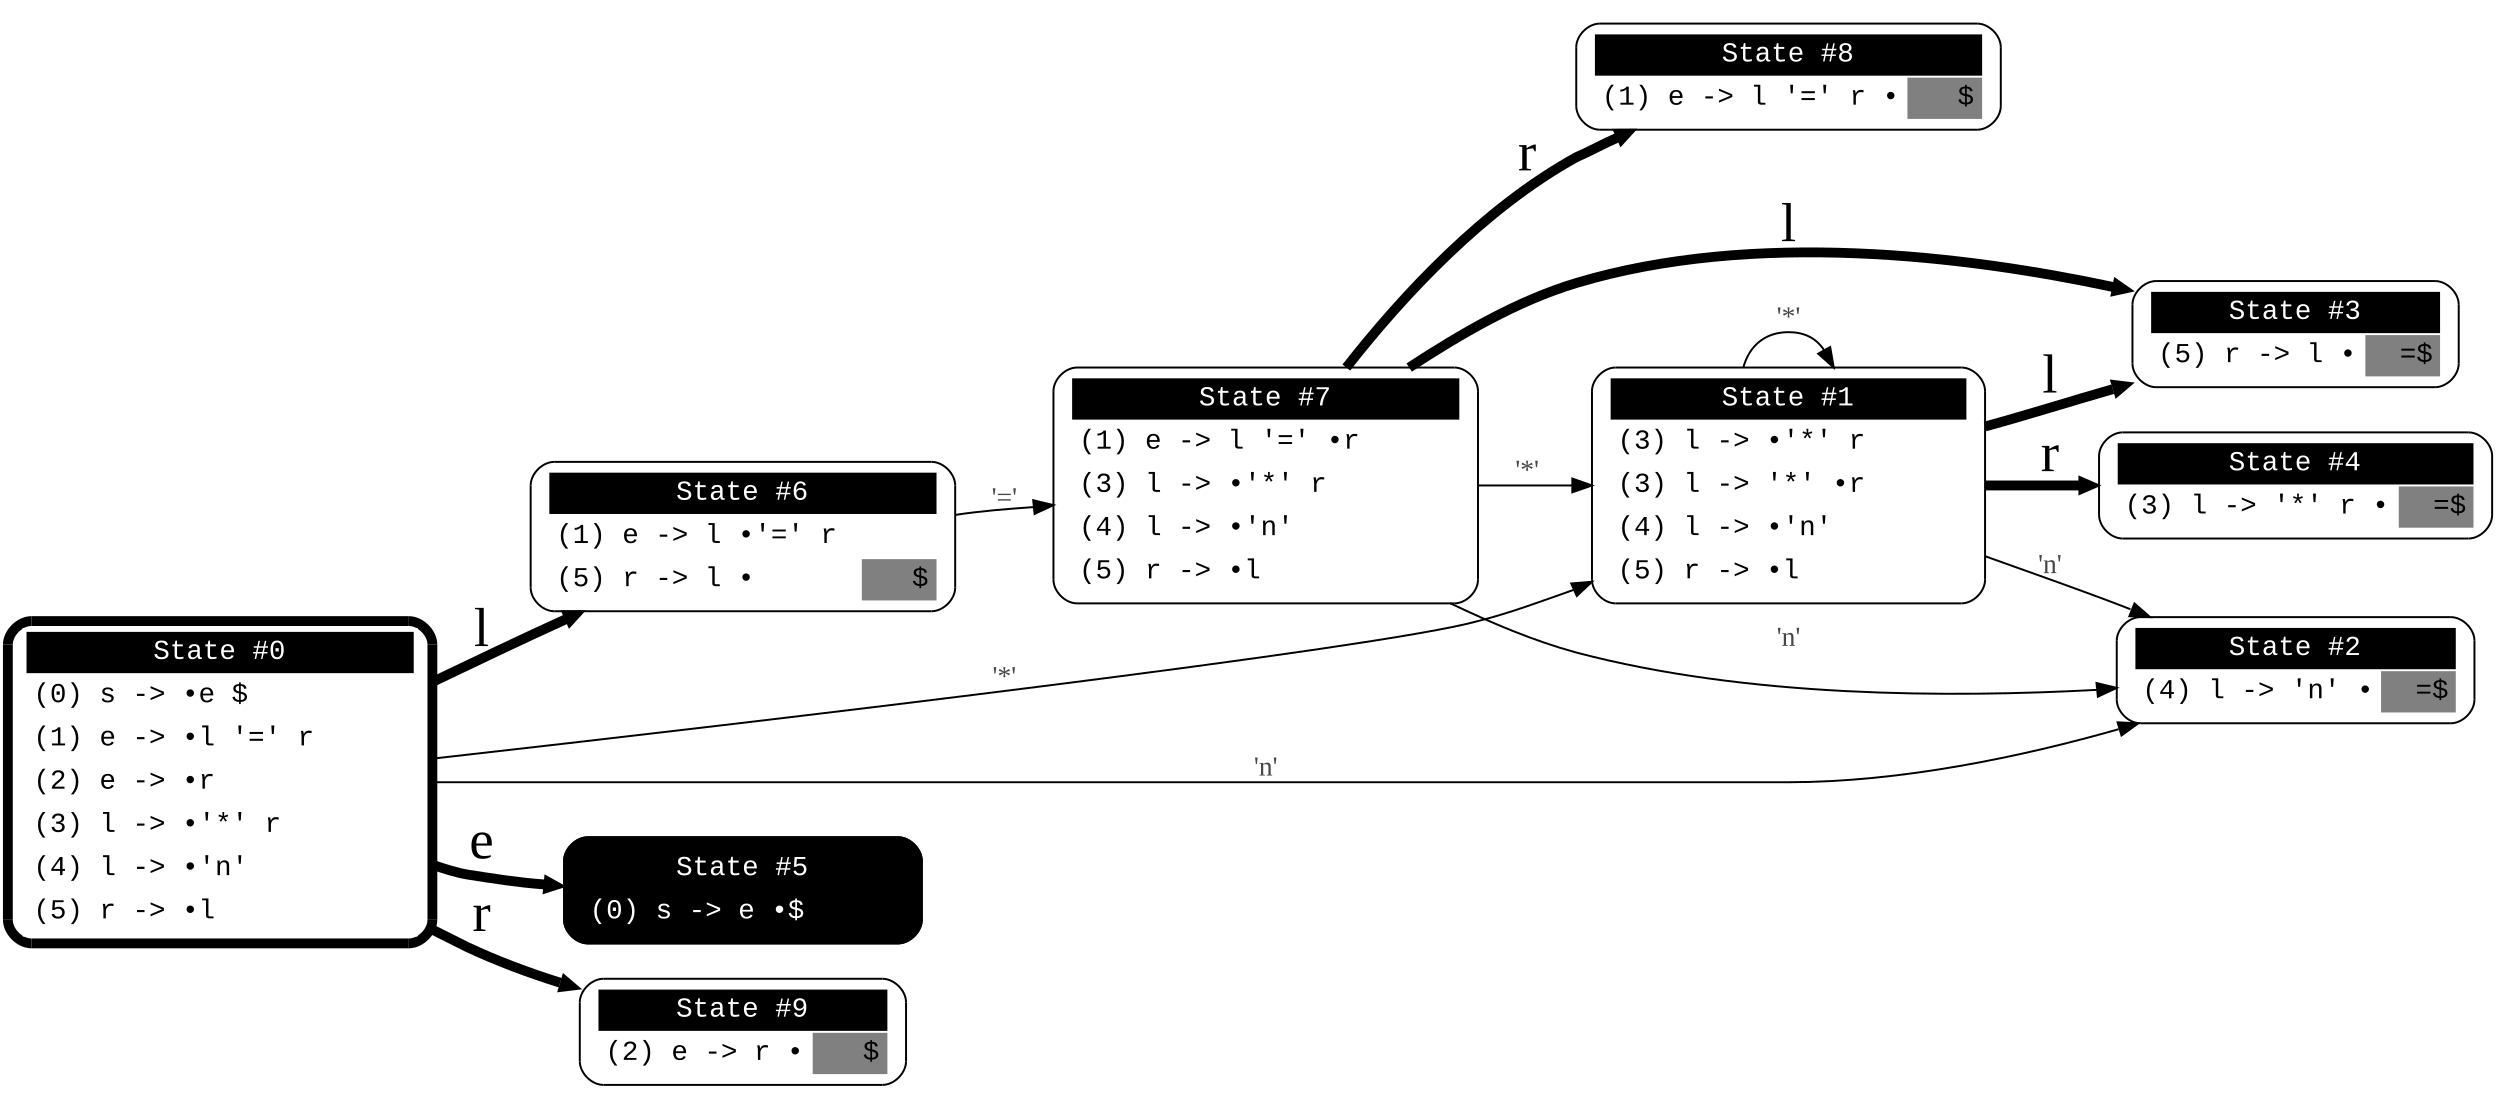
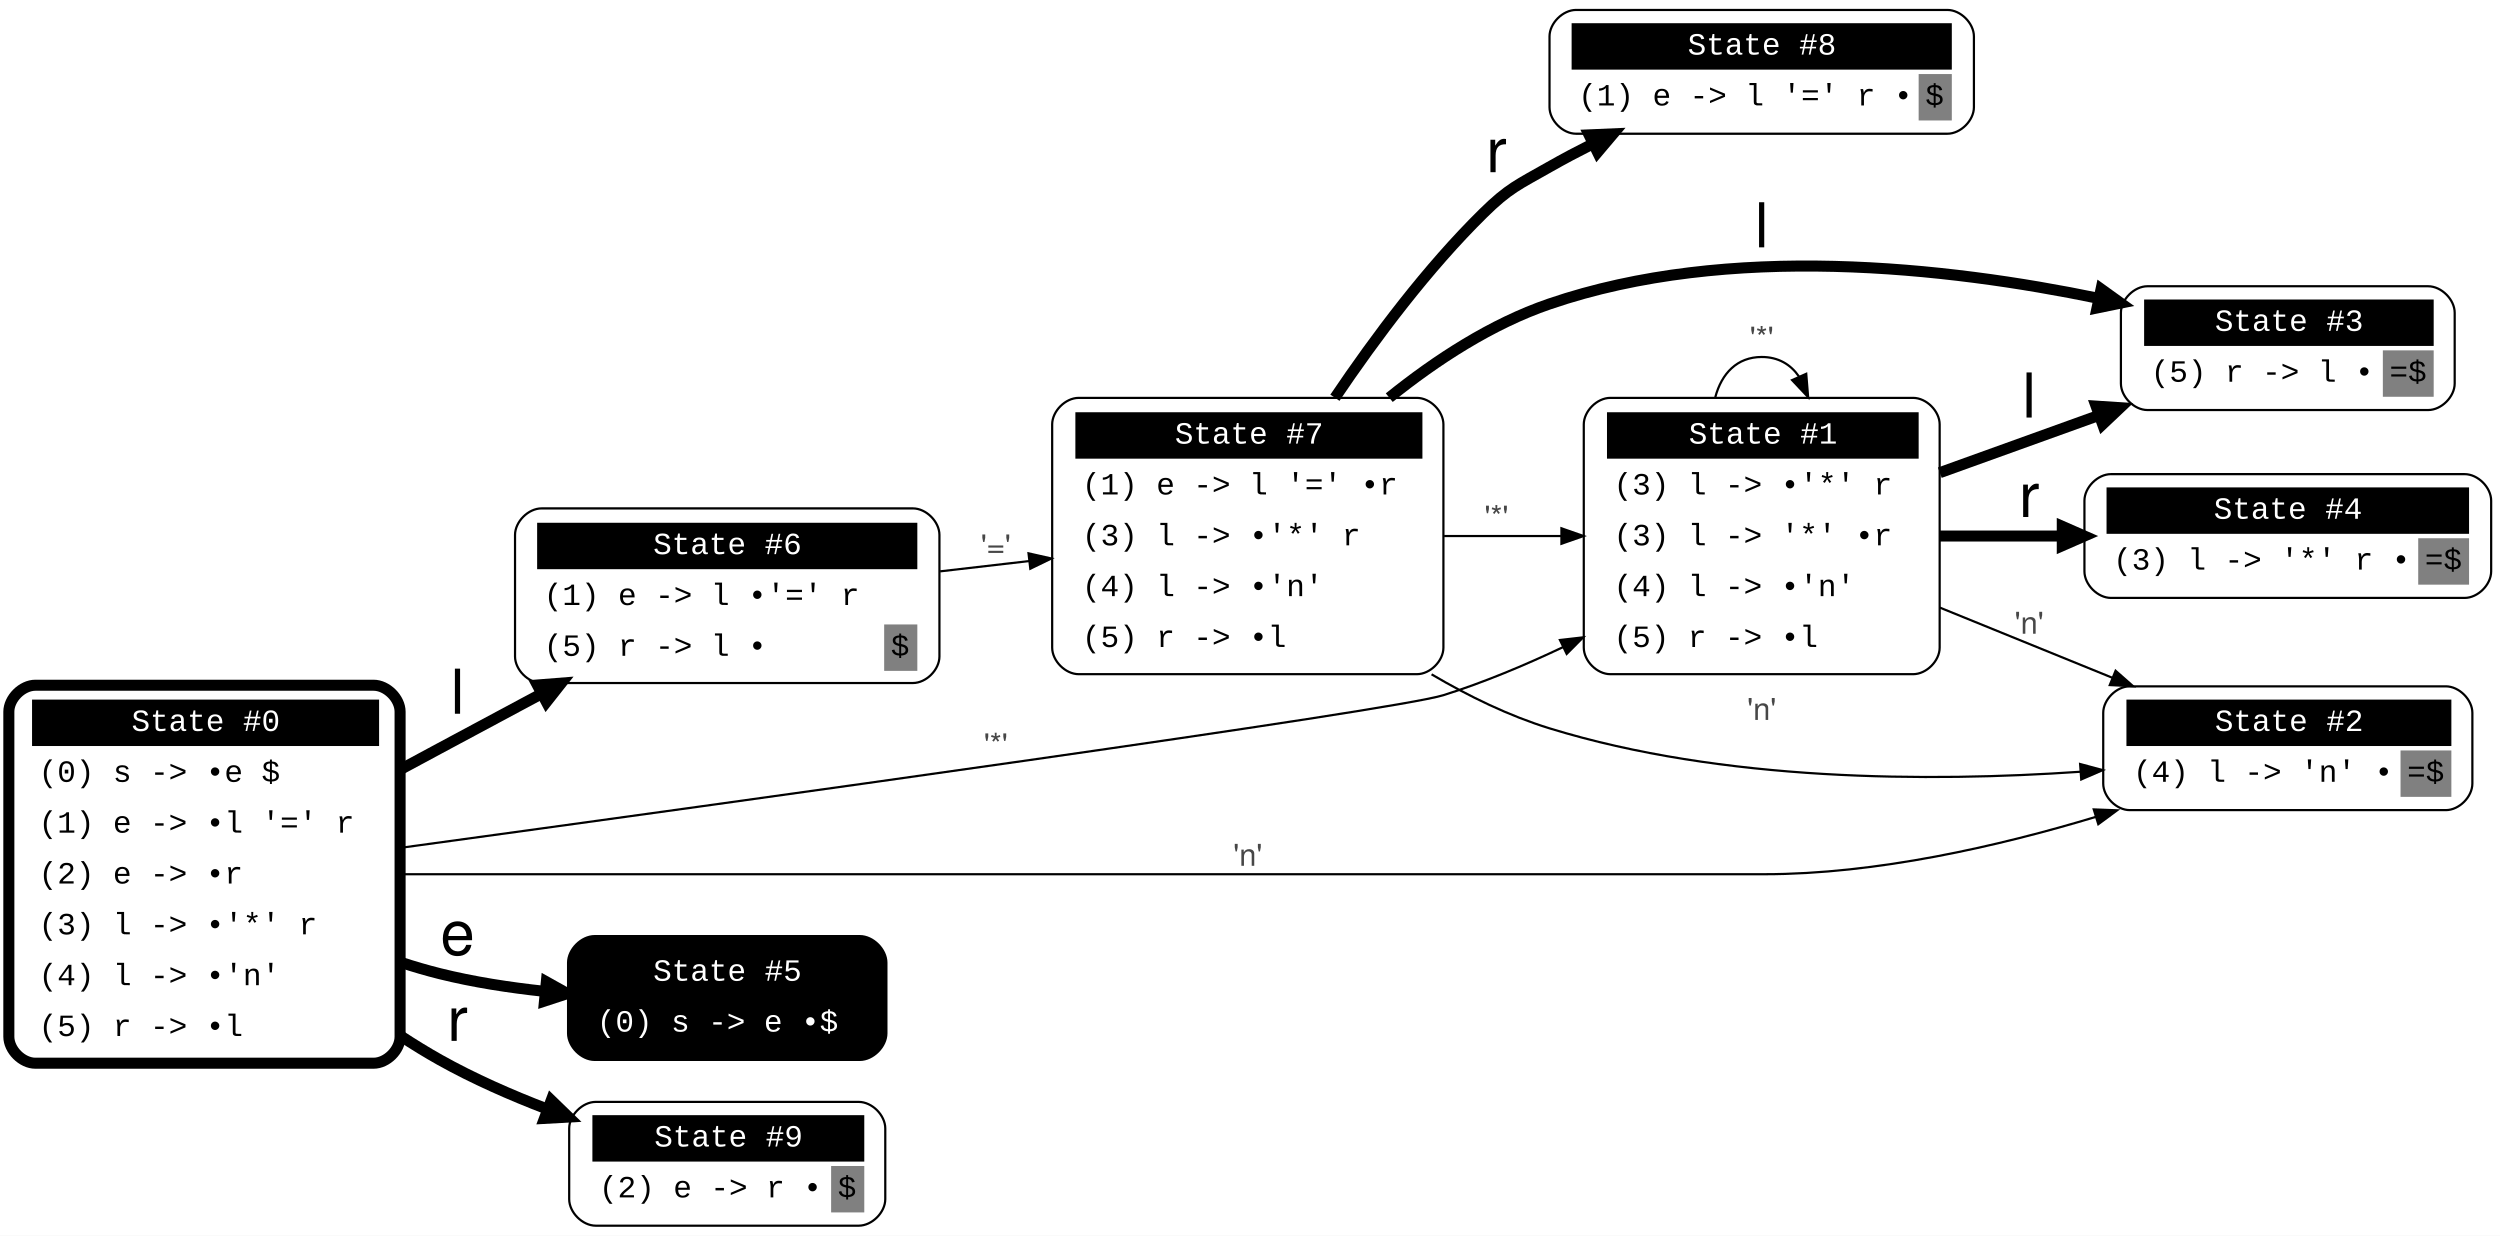
- <svg xmlns="http://www.w3.org/2000/svg" width="1272pt" height="556pt" viewBox="0.00 0.00 1272.00 556.00">
-   <g id="graph0" class="graph" transform="scale(1 1) rotate(0) translate(4 552)">
-     <polygon style="fill:white;stroke:white;" points="-4,4 -4,-552 1268,-552 1268,4 -4,4" />
+ <svg xmlns="http://www.w3.org/2000/svg" width="1131pt" height="559pt" viewBox="0.00 0.00 1131.00 559.00">
+   <g id="graph0" class="graph" transform="scale(1 1) rotate(0) translate(4 555)">
+     <polygon fill="white" stroke="transparent" points="-4,4 -4,-555 1127,-555 1127,4 -4,4" />
    <g id="node1" class="node">
-       <polygon style="fill:white;stroke:white;stroke-width:5;" points="12,-72 204,-72 216,-84 216,-224 204,-236 12,-236 0,-224 0,-84 12,-72" />
-       <path style="fill:white;stroke:white;stroke-width:5;" d="M204,-72C210,-72 216,-78 216,-84" />
-       <path style="fill:white;stroke:white;stroke-width:5;" d="M216,-224C216,-230 210,-236 204,-236" />
-       <path style="fill:white;stroke:white;stroke-width:5;" d="M12,-236C6,-236 0,-230 0,-224" />
-       <path style="fill:white;stroke:white;stroke-width:5;" d="M0,-84C0,-78 6,-72 12,-72" />
-       <polyline style="fill:none;stroke:black;stroke-width:5;" points="12,-72 204,-72 " />
-       <path style="fill:none;stroke:black;stroke-width:5;" d="M204,-72C210,-72 216,-78 216,-84" />
-       <polyline style="fill:none;stroke:black;stroke-width:5;" points="216,-84 216,-224 " />
-       <path style="fill:none;stroke:black;stroke-width:5;" d="M216,-224C216,-230 210,-236 204,-236" />
-       <polyline style="fill:none;stroke:black;stroke-width:5;" points="204,-236 12,-236 " />
-       <path style="fill:none;stroke:black;stroke-width:5;" d="M12,-236C6,-236 0,-230 0,-224" />
-       <polyline style="fill:none;stroke:black;stroke-width:5;" points="0,-224 0,-84 " />
-       <path style="fill:none;stroke:black;stroke-width:5;" d="M0,-84C0,-78 6,-72 12,-72" />
-       <polygon style="fill:white;stroke:white;" points="8,-76 8,-232 208,-232 208,-76 8,-76" />
-       <polygon style="fill:black;stroke:black;" points="10,-210 10,-230 206,-230 206,-210 10,-210" />
-       <text text-anchor="start" x="74" y="-216.733" style="font-family:Courier New;font-size:14.00;fill:white;">State #0</text>
-       <text text-anchor="start" x="13" y="-194.733" style="font-family:Courier New;font-size:14.00;">(0) s -&gt; •e $ </text>
-       <text text-anchor="start" x="13" y="-172.733" style="font-family:Courier New;font-size:14.00;">(1) e -&gt; •l '=' r </text>
-       <text text-anchor="start" x="13" y="-150.733" style="font-family:Courier New;font-size:14.00;">(2) e -&gt; •r </text>
-       <text text-anchor="start" x="13" y="-128.733" style="font-family:Courier New;font-size:14.00;">(3) l -&gt; •'*' r </text>
-       <text text-anchor="start" x="13" y="-106.733" style="font-family:Courier New;font-size:14.00;">(4) l -&gt; •'n' </text>
-       <text text-anchor="start" x="13" y="-84.733" style="font-family:Courier New;font-size:14.00;">(5) r -&gt; •l </text>
+       <path fill="white" stroke="black" stroke-width="5" d="M12,-74C12,-74 165,-74 165,-74 171,-74 177,-80 177,-86 177,-86 177,-233 177,-233 177,-239 171,-245 165,-245 165,-245 12,-245 12,-245 6,-245 0,-239 0,-233 0,-233 0,-86 0,-86 0,-80 6,-74 12,-74" />
+       <polygon fill="white" stroke="transparent" points="8,-78 8,-241 169,-241 169,-78 8,-78" />
+       <polygon fill="black" stroke="transparent" points="10.5,-217.5 10.5,-238.5 167.5,-238.5 167.5,-217.5 10.5,-217.5" />
+       <text text-anchor="start" x="55.5" y="-224.3" font-family="Courier New" font-size="14.00" fill="white">State #0</text>
+       <text text-anchor="start" x="13.5" y="-201.3" font-family="Courier New" font-size="14.00">(0) s -&gt; •e $ </text>
+       <text text-anchor="start" x="13.5" y="-178.3" font-family="Courier New" font-size="14.00">(1) e -&gt; •l '=' r </text>
+       <text text-anchor="start" x="13.5" y="-155.3" font-family="Courier New" font-size="14.00">(2) e -&gt; •r </text>
+       <text text-anchor="start" x="13.5" y="-132.3" font-family="Courier New" font-size="14.00">(3) l -&gt; •'*' r </text>
+       <text text-anchor="start" x="13.5" y="-109.3" font-family="Courier New" font-size="14.00">(4) l -&gt; •'n' </text>
+       <text text-anchor="start" x="13.5" y="-86.3" font-family="Courier New" font-size="14.00">(5) r -&gt; •l </text>
    </g>
    <g id="node2" class="node">
-       <polygon style="fill:white;stroke:white;" points="818,-245 994,-245 1006,-257 1006,-353 994,-365 818,-365 806,-353 806,-257 818,-245" />
-       <path style="fill:white;stroke:white;" d="M994,-245C1000,-245 1006,-251 1006,-257" />
-       <path style="fill:white;stroke:white;" d="M1006,-353C1006,-359 1000,-365 994,-365" />
-       <path style="fill:white;stroke:white;" d="M818,-365C812,-365 806,-359 806,-353" />
-       <path style="fill:white;stroke:white;" d="M806,-257C806,-251 812,-245 818,-245" />
-       <polyline style="fill:none;stroke:black;" points="818,-245 994,-245 " />
-       <path style="fill:none;stroke:black;" d="M994,-245C1000,-245 1006,-251 1006,-257" />
-       <polyline style="fill:none;stroke:black;" points="1006,-257 1006,-353 " />
-       <path style="fill:none;stroke:black;" d="M1006,-353C1006,-359 1000,-365 994,-365" />
-       <polyline style="fill:none;stroke:black;" points="994,-365 818,-365 " />
-       <path style="fill:none;stroke:black;" d="M818,-365C812,-365 806,-359 806,-353" />
-       <polyline style="fill:none;stroke:black;" points="806,-353 806,-257 " />
-       <path style="fill:none;stroke:black;" d="M806,-257C806,-251 812,-245 818,-245" />
-       <polygon style="fill:white;stroke:white;" points="814,-249 814,-361 998,-361 998,-249 814,-249" />
-       <polygon style="fill:black;stroke:black;" points="816,-339 816,-359 996,-359 996,-339 816,-339" />
-       <text text-anchor="start" x="872" y="-345.733" style="font-family:Courier New;font-size:14.00;fill:white;">State #1</text>
-       <text text-anchor="start" x="819" y="-323.733" style="font-family:Courier New;font-size:14.00;">(3) l -&gt; •'*' r </text>
-       <text text-anchor="start" x="819" y="-301.733" style="font-family:Courier New;font-size:14.00;">(3) l -&gt; '*' •r </text>
-       <text text-anchor="start" x="819" y="-279.733" style="font-family:Courier New;font-size:14.00;">(4) l -&gt; •'n' </text>
-       <text text-anchor="start" x="819" y="-257.733" style="font-family:Courier New;font-size:14.00;">(5) r -&gt; •l </text>
+       <path fill="white" stroke="black" d="M724.5,-250C724.5,-250 861.5,-250 861.5,-250 867.5,-250 873.5,-256 873.5,-262 873.5,-262 873.5,-363 873.5,-363 873.5,-369 867.5,-375 861.5,-375 861.5,-375 724.5,-375 724.5,-375 718.5,-375 712.5,-369 712.5,-363 712.5,-363 712.5,-262 712.5,-262 712.5,-256 718.5,-250 724.5,-250" />
+       <polygon fill="white" stroke="transparent" points="720.5,-254 720.5,-371 865.5,-371 865.5,-254 720.5,-254" />
+       <polygon fill="black" stroke="transparent" points="723,-347.5 723,-368.5 864,-368.5 864,-347.5 723,-347.5" />
+       <text text-anchor="start" x="760" y="-354.3" font-family="Courier New" font-size="14.00" fill="white">State #1</text>
+       <text text-anchor="start" x="726" y="-331.3" font-family="Courier New" font-size="14.00">(3) l -&gt; •'*' r </text>
+       <text text-anchor="start" x="726" y="-308.3" font-family="Courier New" font-size="14.00">(3) l -&gt; '*' •r </text>
+       <text text-anchor="start" x="726" y="-285.3" font-family="Courier New" font-size="14.00">(4) l -&gt; •'n' </text>
+       <text text-anchor="start" x="726" y="-262.3" font-family="Courier New" font-size="14.00">(5) r -&gt; •l </text>
+     </g>
+     <g id="edge4" class="edge">
+       <path fill="none" stroke="black" d="M177.16,-171.44C328.95,-192.22 626.75,-233.49 649,-240.5 667.06,-246.19 685.64,-253.95 703.17,-262.27" />
+       <polygon fill="black" stroke="black" points="701.72,-265.46 712.24,-266.67 704.77,-259.16 701.72,-265.46" />
+       <text text-anchor="middle" x="446.5" y="-213.3" font-family="Helvetica,Arial,sans-serif" font-size="14.00" fill="#474747">'*'</text>
+     </g>
+     <g id="node3" class="node">
+       <path fill="white" stroke="black" d="M959.5,-188.5C959.5,-188.5 1102.5,-188.5 1102.5,-188.5 1108.5,-188.5 1114.5,-194.5 1114.5,-200.5 1114.5,-200.5 1114.5,-232.5 1114.5,-232.5 1114.5,-238.5 1108.5,-244.5 1102.5,-244.5 1102.5,-244.5 959.5,-244.5 959.5,-244.5 953.5,-244.5 947.5,-238.5 947.5,-232.5 947.5,-232.5 947.5,-200.5 947.5,-200.5 947.5,-194.5 953.5,-188.5 959.5,-188.5" />
+       <polygon fill="white" stroke="transparent" points="955.5,-192.5 955.5,-240.5 1106.5,-240.5 1106.5,-192.5 955.5,-192.5" />
+       <polygon fill="black" stroke="transparent" points="958,-217.5 958,-238.5 1105,-238.5 1105,-217.5 958,-217.5" />
+       <text text-anchor="start" x="998" y="-224.3" font-family="Courier New" font-size="14.00" fill="white">State #2</text>
+       <text text-anchor="start" x="961" y="-201.3" font-family="Courier New" font-size="14.00">(4) l -&gt; 'n' •</text>
+       <polygon fill="grey" stroke="transparent" points="1082,-194.5 1082,-215.5 1105,-215.5 1105,-194.5 1082,-194.5" />
+       <text text-anchor="start" x="1085" y="-201.3" font-family="Courier New" font-size="14.00">=$</text>
+     </g>
+     <g id="edge5" class="edge">
+       <path fill="none" stroke="black" d="M177.19,-159.5C221.25,-159.5 275.45,-159.5 324,-159.5 324,-159.5 324,-159.5 794,-159.5 844.76,-159.5 899.98,-172.11 944.23,-185.47" />
+       <polygon fill="black" stroke="black" points="943.21,-188.82 953.79,-188.42 945.27,-182.13 943.21,-188.82" />
+       <text text-anchor="middle" x="560.5" y="-163.3" font-family="Helvetica,Arial,sans-serif" font-size="14.00" fill="#474747">'n'</text>
+     </g>
+     <g id="node6" class="node">
+       <path fill="black" stroke="black" d="M265,-75.5C265,-75.5 385,-75.5 385,-75.5 391,-75.5 397,-81.5 397,-87.5 397,-87.5 397,-119.5 397,-119.5 397,-125.5 391,-131.5 385,-131.5 385,-131.5 265,-131.5 265,-131.5 259,-131.5 253,-125.5 253,-119.5 253,-119.5 253,-87.5 253,-87.5 253,-81.5 259,-75.5 265,-75.5" />
+       <polygon fill="black" stroke="transparent" points="261,-79.5 261,-127.5 389,-127.5 389,-79.5 261,-79.5" />
+       <polygon fill="black" stroke="transparent" points="263,-104.5 263,-125.5 387,-125.5 387,-104.5 263,-104.5" />
+       <text text-anchor="start" x="291.5" y="-111.3" font-family="Courier New" font-size="14.00" fill="white">State #5</text>
+       <text text-anchor="start" x="266" y="-88.3" font-family="Courier New" font-size="14.00" fill="white">(0) s -&gt; e •$ </text>
+     </g>
+     <g id="edge1" class="edge">
+       <path fill="none" stroke="black" stroke-width="5" d="M177.15,-119.68C183.12,-117.72 189.11,-115.97 195,-114.5 210.12,-110.73 226.51,-108.2 242.37,-106.51" />
+       <polygon fill="black" stroke="black" stroke-width="5" points="243.17,-110.83 252.7,-105.51 242.33,-102.12 243.17,-110.83" />
+       <text text-anchor="middle" x="203" y="-123.1" font-family="Helvetica,Arial,sans-serif" font-size="28.00">e</text>
+     </g>
+     <g id="node7" class="node">
+       <path fill="white" stroke="black" d="M241,-246C241,-246 409,-246 409,-246 415,-246 421,-252 421,-258 421,-258 421,-313 421,-313 421,-319 415,-325 409,-325 409,-325 241,-325 241,-325 235,-325 229,-319 229,-313 229,-313 229,-258 229,-258 229,-252 235,-246 241,-246" />
+       <polygon fill="white" stroke="transparent" points="237,-250 237,-321 413,-321 413,-250 237,-250" />
+       <polygon fill="black" stroke="transparent" points="239,-297.5 239,-318.5 411,-318.5 411,-297.5 239,-297.5" />
+       <text text-anchor="start" x="291.5" y="-304.3" font-family="Courier New" font-size="14.00" fill="white">State #6</text>
+       <text text-anchor="start" x="242" y="-281.3" font-family="Courier New" font-size="14.00">(1) e -&gt; l •'=' r </text>
+       <text text-anchor="start" x="242" y="-258.3" font-family="Courier New" font-size="14.00">(5) r -&gt; l •</text>
+       <polygon fill="grey" stroke="transparent" points="396,-251.5 396,-272.5 411,-272.5 411,-251.5 396,-251.5" />
+       <text text-anchor="start" x="399" y="-258.3" font-family="Courier New" font-size="14.00">$</text>
+     </g>
+     <g id="edge2" class="edge">
+       <path fill="none" stroke="black" stroke-width="5" d="M177.27,-206.96C183.27,-210.19 189.22,-213.39 195,-216.5 209.87,-224.49 225.71,-232.98 241.02,-241.18" />
+       <polygon fill="black" stroke="black" stroke-width="5" points="239.08,-245.1 249.96,-245.96 243.2,-237.39 239.08,-245.1" />
+       <text text-anchor="middle" x="203" y="-232.1" font-family="Helvetica,Arial,sans-serif" font-size="28.00">l</text>
+     </g>
+     <g id="node10" class="node">
+       <path fill="white" stroke="black" d="M265.5,-0.5C265.5,-0.5 384.5,-0.5 384.5,-0.5 390.5,-0.5 396.5,-6.5 396.5,-12.5 396.5,-12.5 396.5,-44.5 396.5,-44.5 396.5,-50.5 390.5,-56.5 384.5,-56.5 384.5,-56.5 265.5,-56.5 265.5,-56.5 259.5,-56.5 253.5,-50.5 253.5,-44.5 253.5,-44.5 253.5,-12.5 253.5,-12.5 253.5,-6.5 259.5,-0.5 265.5,-0.5" />
+       <polygon fill="white" stroke="transparent" points="261.5,-4.5 261.5,-52.5 388.5,-52.5 388.5,-4.5 261.5,-4.5" />
+       <polygon fill="black" stroke="transparent" points="264,-29.5 264,-50.5 387,-50.5 387,-29.5 264,-29.5" />
+       <text text-anchor="start" x="292" y="-36.3" font-family="Courier New" font-size="14.00" fill="white">State #9</text>
+       <text text-anchor="start" x="267" y="-13.3" font-family="Courier New" font-size="14.00">(2) e -&gt; r •</text>
+       <polygon fill="grey" stroke="transparent" points="372,-6.5 372,-27.5 387,-27.5 387,-6.5 372,-6.5" />
+       <text text-anchor="start" x="375" y="-13.3" font-family="Courier New" font-size="14.00">$</text>
+     </g>
+     <g id="edge3" class="edge">
+       <path fill="none" stroke="black" stroke-width="5" d="M177.27,-86.32C183.14,-82.47 189.08,-78.82 195,-75.5 210.12,-67.02 227.06,-59.57 243.57,-53.24" />
+       <polygon fill="black" stroke="black" stroke-width="5" points="245.38,-57.24 253.22,-49.65 242.32,-49.04 245.38,-57.24" />
+       <text text-anchor="middle" x="203" y="-84.1" font-family="Helvetica,Arial,sans-serif" font-size="28.00">r</text>
+     </g>
+     <g id="edge6" class="edge">
+       <path fill="none" stroke="black" d="M772,-375.33C774.87,-386.06 781.87,-393.5 793,-393.5 800.48,-393.5 806.09,-390.14 809.84,-384.68" />
+       <polygon fill="black" stroke="black" points="813.14,-385.89 814,-375.33 806.74,-383.05 813.14,-385.89" />
+       <text text-anchor="middle" x="793" y="-397.3" font-family="Helvetica,Arial,sans-serif" font-size="14.00" fill="#474747">'*'</text>
    </g>
    <g id="edge8" class="edge">
-       <path style="fill:none;stroke:black;" d="M216,-166C385,-185 698,-222 748,-236 764,-240 780,-246 797,-252" />
-       <polygon style="fill:black;stroke:black;" points="795.44,-255.137 806,-256 798.283,-248.74 795.44,-255.137" />
-       <text text-anchor="middle" x="507" y="-203.4" style="font-family:Times New Roman;font-size:14.00;fill:#474747;">'*'</text>
+       <path fill="none" stroke="black" d="M873.57,-280.13C898.72,-269.9 926.5,-258.6 951.57,-248.4" />
+       <polygon fill="black" stroke="black" points="953.09,-251.56 961.04,-244.55 950.46,-245.08 953.09,-251.56" />
+       <text text-anchor="middle" x="914" y="-268.3" font-family="Helvetica,Arial,sans-serif" font-size="14.00" fill="#474747">'n'</text>
    </g>
-     <g id="node3" class="node">
-       <polygon style="fill:white;stroke:white;" points="1085,-184 1243,-184 1255,-196 1255,-226 1243,-238 1085,-238 1073,-226 1073,-196 1085,-184" />
-       <path style="fill:white;stroke:white;" d="M1243,-184C1249,-184 1255,-190 1255,-196" />
-       <path style="fill:white;stroke:white;" d="M1255,-226C1255,-232 1249,-238 1243,-238" />
-       <path style="fill:white;stroke:white;" d="M1085,-238C1079,-238 1073,-232 1073,-226" />
-       <path style="fill:white;stroke:white;" d="M1073,-196C1073,-190 1079,-184 1085,-184" />
-       <polyline style="fill:none;stroke:black;" points="1085,-184 1243,-184 " />
-       <path style="fill:none;stroke:black;" d="M1243,-184C1249,-184 1255,-190 1255,-196" />
-       <polyline style="fill:none;stroke:black;" points="1255,-196 1255,-226 " />
-       <path style="fill:none;stroke:black;" d="M1255,-226C1255,-232 1249,-238 1243,-238" />
-       <polyline style="fill:none;stroke:black;" points="1243,-238 1085,-238 " />
-       <path style="fill:none;stroke:black;" d="M1085,-238C1079,-238 1073,-232 1073,-226" />
-       <polyline style="fill:none;stroke:black;" points="1073,-226 1073,-196 " />
-       <path style="fill:none;stroke:black;" d="M1073,-196C1073,-190 1079,-184 1085,-184" />
-       <polygon style="fill:white;stroke:white;" points="1081,-188 1081,-234 1247,-234 1247,-188 1081,-188" />
-       <polygon style="fill:black;stroke:black;" points="1083,-212 1083,-232 1245,-232 1245,-212 1083,-212" />
-       <text text-anchor="start" x="1130" y="-218.733" style="font-family:Courier New;font-size:14.00;fill:white;">State #2</text>
-       <text text-anchor="start" x="1086" y="-196.733" style="font-family:Courier New;font-size:14.00;">(4) l -&gt; 'n' •</text>
-       <polygon style="fill:grey;stroke:grey;" points="1208,-190 1208,-210 1245,-210 1245,-190 1208,-190" />
-       <text text-anchor="start" x="1225" y="-196.733" style="font-family:Courier New;font-size:14.00;">=$</text>
+     <g id="node4" class="node">
+       <path fill="white" stroke="black" d="M967.5,-369.5C967.5,-369.5 1094.5,-369.5 1094.5,-369.5 1100.5,-369.5 1106.5,-375.5 1106.5,-381.5 1106.5,-381.5 1106.5,-413.5 1106.5,-413.5 1106.5,-419.5 1100.5,-425.5 1094.5,-425.5 1094.5,-425.5 967.5,-425.5 967.5,-425.5 961.5,-425.5 955.5,-419.5 955.5,-413.5 955.5,-413.5 955.5,-381.5 955.5,-381.5 955.5,-375.5 961.5,-369.5 967.5,-369.5" />
+       <polygon fill="white" stroke="transparent" points="963.5,-373.5 963.5,-421.5 1098.5,-421.5 1098.5,-373.5 963.5,-373.5" />
+       <polygon fill="black" stroke="transparent" points="966,-398.5 966,-419.5 1097,-419.5 1097,-398.5 966,-398.5" />
+       <text text-anchor="start" x="998" y="-405.3" font-family="Courier New" font-size="14.00" fill="white">State #3</text>
+       <text text-anchor="start" x="969" y="-382.3" font-family="Courier New" font-size="14.00">(5) r -&gt; l •</text>
+       <polygon fill="grey" stroke="transparent" points="1074,-375.5 1074,-396.5 1097,-396.5 1097,-375.5 1074,-375.5" />
+       <text text-anchor="start" x="1077" y="-382.3" font-family="Courier New" font-size="14.00">=$</text>
+     </g>
+     <g id="edge9" class="edge">
+       <path fill="none" stroke="black" stroke-width="5" d="M873.57,-341.16C896.74,-349.5 922.13,-358.65 945.58,-367.1" />
+       <polygon fill="black" stroke="black" stroke-width="5" points="944.27,-371.27 955.16,-370.54 947.23,-363.04 944.27,-371.27" />
+       <text text-anchor="middle" x="914" y="-366.1" font-family="Helvetica,Arial,sans-serif" font-size="28.00">l</text>
+     </g>
+     <g id="node5" class="node">
+       <path fill="white" stroke="black" d="M951,-284.5C951,-284.5 1111,-284.5 1111,-284.5 1117,-284.5 1123,-290.5 1123,-296.5 1123,-296.5 1123,-328.5 1123,-328.5 1123,-334.5 1117,-340.5 1111,-340.5 1111,-340.5 951,-340.5 951,-340.5 945,-340.5 939,-334.5 939,-328.5 939,-328.5 939,-296.5 939,-296.5 939,-290.5 945,-284.5 951,-284.5" />
+       <polygon fill="white" stroke="transparent" points="947,-288.5 947,-336.5 1115,-336.5 1115,-288.5 947,-288.5" />
+       <polygon fill="black" stroke="transparent" points="949,-313.5 949,-334.5 1113,-334.5 1113,-313.5 949,-313.5" />
+       <text text-anchor="start" x="997.5" y="-320.3" font-family="Courier New" font-size="14.00" fill="white">State #4</text>
+       <text text-anchor="start" x="952" y="-297.3" font-family="Courier New" font-size="14.00">(3) l -&gt; '*' r •</text>
+       <polygon fill="grey" stroke="transparent" points="1090,-290.5 1090,-311.5 1113,-311.5 1113,-290.5 1090,-290.5" />
+       <text text-anchor="start" x="1093" y="-297.3" font-family="Courier New" font-size="14.00">=$</text>
+     </g>
+     <g id="edge7" class="edge">
+       <path fill="none" stroke="black" stroke-width="5" d="M873.57,-312.5C891.3,-312.5 910.32,-312.5 928.79,-312.5" />
+       <polygon fill="black" stroke="black" stroke-width="5" points="928.98,-316.88 938.98,-312.5 928.98,-308.13 928.98,-316.88" />
+       <text text-anchor="middle" x="914" y="-321.1" font-family="Helvetica,Arial,sans-serif" font-size="28.00">r</text>
+     </g>
+     <g id="node8" class="node">
+       <path fill="white" stroke="black" d="M484,-250C484,-250 637,-250 637,-250 643,-250 649,-256 649,-262 649,-262 649,-363 649,-363 649,-369 643,-375 637,-375 637,-375 484,-375 484,-375 478,-375 472,-369 472,-363 472,-363 472,-262 472,-262 472,-256 478,-250 484,-250" />
+       <polygon fill="white" stroke="transparent" points="480,-254 480,-371 641,-371 641,-254 480,-254" />
+       <polygon fill="black" stroke="transparent" points="482.5,-347.5 482.5,-368.5 639.5,-368.5 639.5,-347.5 482.5,-347.5" />
+       <text text-anchor="start" x="527.5" y="-354.3" font-family="Courier New" font-size="14.00" fill="white">State #7</text>
+       <text text-anchor="start" x="485.5" y="-331.3" font-family="Courier New" font-size="14.00">(1) e -&gt; l '=' •r </text>
+       <text text-anchor="start" x="485.5" y="-308.3" font-family="Courier New" font-size="14.00">(3) l -&gt; •'*' r </text>
+       <text text-anchor="start" x="485.5" y="-285.3" font-family="Courier New" font-size="14.00">(4) l -&gt; •'n' </text>
+       <text text-anchor="start" x="485.5" y="-262.3" font-family="Courier New" font-size="14.00">(5) r -&gt; •l </text>
    </g>
    <g id="edge10" class="edge">
-       <path style="fill:none;stroke:black;" d="M216,-154C264,-154 322,-154 374,-154 374,-154 374,-154 906,-154 963,-154 1025,-167 1074,-181" />
-       <polygon style="fill:black;stroke:black;" points="1073.42,-184.479 1084,-184 1075.43,-177.774 1073.42,-184.479" />
-       <text text-anchor="middle" x="640" y="-157.4" style="font-family:Times New Roman;font-size:14.00;fill:#474747;">'n'</text>
-     </g>
-     <g id="node6" class="node">
-       <polygon style="fill:black;stroke:black;" points="295,-72 453,-72 465,-84 465,-114 453,-126 295,-126 283,-114 283,-84 295,-72" />
-       <path style="fill:black;stroke:black;" d="M453,-72C459,-72 465,-78 465,-84" />
-       <path style="fill:black;stroke:black;" d="M465,-114C465,-120 459,-126 453,-126" />
-       <path style="fill:black;stroke:black;" d="M295,-126C289,-126 283,-120 283,-114" />
-       <path style="fill:black;stroke:black;" d="M283,-84C283,-78 289,-72 295,-72" />
-       <polyline style="fill:none;stroke:black;" points="295,-72 453,-72 " />
-       <path style="fill:none;stroke:black;" d="M453,-72C459,-72 465,-78 465,-84" />
-       <polyline style="fill:none;stroke:black;" points="465,-84 465,-114 " />
-       <path style="fill:none;stroke:black;" d="M465,-114C465,-120 459,-126 453,-126" />
-       <polyline style="fill:none;stroke:black;" points="453,-126 295,-126 " />
-       <path style="fill:none;stroke:black;" d="M295,-126C289,-126 283,-120 283,-114" />
-       <polyline style="fill:none;stroke:black;" points="283,-114 283,-84 " />
-       <path style="fill:none;stroke:black;" d="M283,-84C283,-78 289,-72 295,-72" />
-       <polygon style="fill:black;stroke:black;" points="291,-76 291,-122 457,-122 457,-76 291,-76" />
-       <polygon style="fill:black;stroke:black;" points="293,-100 293,-120 455,-120 455,-100 293,-100" />
-       <text text-anchor="start" x="340" y="-106.733" style="font-family:Courier New;font-size:14.00;fill:white;">State #5</text>
-       <text text-anchor="start" x="296" y="-84.733" style="font-family:Courier New;font-size:14.00;fill:white;">(0) s -&gt; e •$ </text>
-     </g>
-     <g id="edge2" class="edge">
-       <path style="fill:none;stroke:black;stroke-width:5;" d="M216,-112C222,-110 228,-108 234,-107 247,-105 259,-103 273,-102" />
-       <polygon style="fill:black;stroke:black;" points="273.485,-106.348 283,-101 272.614,-97.642 273.485,-106.348" />
-       <text text-anchor="middle" x="241" y="-115.3" style="font-family:Times New Roman;font-size:28.00;">e</text>
-     </g>
-     <g id="node7" class="node">
-       <polygon style="fill:white;stroke:white;" points="278,-241 470,-241 482,-253 482,-305 470,-317 278,-317 266,-305 266,-253 278,-241" />
-       <path style="fill:white;stroke:white;" d="M470,-241C476,-241 482,-247 482,-253" />
-       <path style="fill:white;stroke:white;" d="M482,-305C482,-311 476,-317 470,-317" />
-       <path style="fill:white;stroke:white;" d="M278,-317C272,-317 266,-311 266,-305" />
-       <path style="fill:white;stroke:white;" d="M266,-253C266,-247 272,-241 278,-241" />
-       <polyline style="fill:none;stroke:black;" points="278,-241 470,-241 " />
-       <path style="fill:none;stroke:black;" d="M470,-241C476,-241 482,-247 482,-253" />
-       <polyline style="fill:none;stroke:black;" points="482,-253 482,-305 " />
-       <path style="fill:none;stroke:black;" d="M482,-305C482,-311 476,-317 470,-317" />
-       <polyline style="fill:none;stroke:black;" points="470,-317 278,-317 " />
-       <path style="fill:none;stroke:black;" d="M278,-317C272,-317 266,-311 266,-305" />
-       <polyline style="fill:none;stroke:black;" points="266,-305 266,-253 " />
-       <path style="fill:none;stroke:black;" d="M266,-253C266,-247 272,-241 278,-241" />
-       <polygon style="fill:white;stroke:white;" points="274,-245 274,-313 474,-313 474,-245 274,-245" />
-       <polygon style="fill:black;stroke:black;" points="276,-291 276,-311 472,-311 472,-291 276,-291" />
-       <text text-anchor="start" x="340" y="-297.733" style="font-family:Courier New;font-size:14.00;fill:white;">State #6</text>
-       <text text-anchor="start" x="279" y="-275.733" style="font-family:Courier New;font-size:14.00;">(1) e -&gt; l •'=' r </text>
-       <text text-anchor="start" x="279" y="-253.733" style="font-family:Courier New;font-size:14.00;">(5) r -&gt; l •</text>
-       <polygon style="fill:grey;stroke:grey;" points="435,-247 435,-267 472,-267 472,-247 435,-247" />
-       <text text-anchor="start" x="460" y="-253.733" style="font-family:Courier New;font-size:14.00;">$</text>
-     </g>
-     <g id="edge4" class="edge">
-       <path style="fill:none;stroke:black;stroke-width:5;" d="M216,-205C239,-216 262,-227 284,-237" />
-       <polygon style="fill:black;stroke:black;" points="282.085,-240.936 293,-241 285.639,-232.941 282.085,-240.936" />
-       <text text-anchor="middle" x="241" y="-223.3" style="font-family:Times New Roman;font-size:28.00;">l</text>
-     </g>
-     <g id="node10" class="node">
-       <polygon style="fill:white;stroke:white;" points="303,-0 445,-0 457,-12 457,-42 445,-54 303,-54 291,-42 291,-12 303,-0" />
-       <path style="fill:white;stroke:white;" d="M445,-0C451,-0 457,-6 457,-12" />
-       <path style="fill:white;stroke:white;" d="M457,-42C457,-48 451,-54 445,-54" />
-       <path style="fill:white;stroke:white;" d="M303,-54C297,-54 291,-48 291,-42" />
-       <path style="fill:white;stroke:white;" d="M291,-12C291,-6 297,-0 303,-0" />
-       <polyline style="fill:none;stroke:black;" points="303,-0 445,-0 " />
-       <path style="fill:none;stroke:black;" d="M445,-0C451,-0 457,-6 457,-12" />
-       <polyline style="fill:none;stroke:black;" points="457,-12 457,-42 " />
-       <path style="fill:none;stroke:black;" d="M457,-42C457,-48 451,-54 445,-54" />
-       <polyline style="fill:none;stroke:black;" points="445,-54 303,-54 " />
-       <path style="fill:none;stroke:black;" d="M303,-54C297,-54 291,-48 291,-42" />
-       <polyline style="fill:none;stroke:black;" points="291,-42 291,-12 " />
-       <path style="fill:none;stroke:black;" d="M291,-12C291,-6 297,-0 303,-0" />
-       <polygon style="fill:white;stroke:white;" points="299,-4 299,-50 449,-50 449,-4 299,-4" />
-       <polygon style="fill:black;stroke:black;" points="301,-28 301,-48 447,-48 447,-28 301,-28" />
-       <text text-anchor="start" x="340" y="-34.733" style="font-family:Courier New;font-size:14.00;fill:white;">State #9</text>
-       <text text-anchor="start" x="304" y="-12.733" style="font-family:Courier New;font-size:14.00;">(2) e -&gt; r •</text>
-       <polygon style="fill:grey;stroke:grey;" points="410,-6 410,-26 447,-26 447,-6 410,-6" />
-       <text text-anchor="start" x="435" y="-12.733" style="font-family:Courier New;font-size:14.00;">$</text>
-     </g>
-     <g id="edge6" class="edge">
-       <path style="fill:none;stroke:black;stroke-width:5;" d="M216,-79C222,-76 228,-73 234,-70 249,-63 265,-57 281,-52" />
-       <polygon style="fill:black;stroke:black;" points="282.679,-56.064 291,-49 280.165,-47.683 282.679,-56.064" />
-       <text text-anchor="middle" x="241" y="-78.3" style="font-family:Times New Roman;font-size:28.00;">r</text>
+       <path fill="none" stroke="black" d="M421.31,-296.52C434.57,-298.05 448.22,-299.63 461.53,-301.17" />
+       <polygon fill="black" stroke="black" points="461.3,-304.67 471.64,-302.34 462.11,-297.71 461.3,-304.67" />
+       <text text-anchor="middle" x="446.5" y="-303.3" font-family="Helvetica,Arial,sans-serif" font-size="14.00" fill="#474747">'='</text>
    </g>
    <g id="edge12" class="edge">
-       <path style="fill:none;stroke:black;" d="M883,-365C886,-376 894,-383 906,-383 914,-383 920,-380 924,-374" />
-       <polygon style="fill:black;stroke:black;" points="927.203,-375.441 929,-365 921.084,-372.042 927.203,-375.441" />
-       <text text-anchor="middle" x="906" y="-386.4" style="font-family:Times New Roman;font-size:14.00;fill:#474747;">'*'</text>
+       <path fill="none" stroke="black" d="M649.3,-312.5C666.64,-312.5 684.85,-312.5 702.25,-312.5" />
+       <polygon fill="black" stroke="black" points="702.39,-316 712.39,-312.5 702.39,-309 702.39,-316" />
+       <text text-anchor="middle" x="673" y="-316.3" font-family="Helvetica,Arial,sans-serif" font-size="14.00" fill="#474747">'*'</text>
    </g>
-     <g id="edge16" class="edge">
-       <path style="fill:none;stroke:black;" d="M1006,-269C1031,-260 1057,-251 1080,-242" />
-       <polygon style="fill:black;stroke:black;" points="1082.02,-244.964 1090,-238 1079.42,-238.464 1082.02,-244.964" />
-       <text text-anchor="middle" x="1039" y="-260.4" style="font-family:Times New Roman;font-size:14.00;fill:#474747;">'n'</text>
-     </g>
-     <g id="node4" class="node">
-       <polygon style="fill:white;stroke:white;" points="1093,-355 1235,-355 1247,-367 1247,-397 1235,-409 1093,-409 1081,-397 1081,-367 1093,-355" />
-       <path style="fill:white;stroke:white;" d="M1235,-355C1241,-355 1247,-361 1247,-367" />
-       <path style="fill:white;stroke:white;" d="M1247,-397C1247,-403 1241,-409 1235,-409" />
-       <path style="fill:white;stroke:white;" d="M1093,-409C1087,-409 1081,-403 1081,-397" />
-       <path style="fill:white;stroke:white;" d="M1081,-367C1081,-361 1087,-355 1093,-355" />
-       <polyline style="fill:none;stroke:black;" points="1093,-355 1235,-355 " />
-       <path style="fill:none;stroke:black;" d="M1235,-355C1241,-355 1247,-361 1247,-367" />
-       <polyline style="fill:none;stroke:black;" points="1247,-367 1247,-397 " />
-       <path style="fill:none;stroke:black;" d="M1247,-397C1247,-403 1241,-409 1235,-409" />
-       <polyline style="fill:none;stroke:black;" points="1235,-409 1093,-409 " />
-       <path style="fill:none;stroke:black;" d="M1093,-409C1087,-409 1081,-403 1081,-397" />
-       <polyline style="fill:none;stroke:black;" points="1081,-397 1081,-367 " />
-       <path style="fill:none;stroke:black;" d="M1081,-367C1081,-361 1087,-355 1093,-355" />
-       <polygon style="fill:white;stroke:white;" points="1089,-359 1089,-405 1239,-405 1239,-359 1089,-359" />
-       <polygon style="fill:black;stroke:black;" points="1091,-383 1091,-403 1237,-403 1237,-383 1091,-383" />
-       <text text-anchor="start" x="1130" y="-389.733" style="font-family:Courier New;font-size:14.00;fill:white;">State #3</text>
-       <text text-anchor="start" x="1094" y="-367.733" style="font-family:Courier New;font-size:14.00;">(5) r -&gt; l •</text>
-       <polygon style="fill:grey;stroke:grey;" points="1200,-361 1200,-381 1237,-381 1237,-361 1200,-361" />
-       <text text-anchor="start" x="1217" y="-367.733" style="font-family:Courier New;font-size:14.00;">=$</text>
-     </g>
-     <g id="edge18" class="edge">
-       <path style="fill:none;stroke:black;stroke-width:5;" d="M1006,-335C1028,-341 1050,-348 1071,-354" />
-       <polygon style="fill:black;stroke:black;" points="1070.16,-358.317 1081,-357 1072.68,-349.936 1070.16,-358.317" />
-       <text text-anchor="middle" x="1039" y="-352.3" style="font-family:Times New Roman;font-size:28.00;">l</text>
-     </g>
-     <g id="node5" class="node">
-       <polygon style="fill:white;stroke:white;" points="1076,-278 1252,-278 1264,-290 1264,-320 1252,-332 1076,-332 1064,-320 1064,-290 1076,-278" />
-       <path style="fill:white;stroke:white;" d="M1252,-278C1258,-278 1264,-284 1264,-290" />
-       <path style="fill:white;stroke:white;" d="M1264,-320C1264,-326 1258,-332 1252,-332" />
-       <path style="fill:white;stroke:white;" d="M1076,-332C1070,-332 1064,-326 1064,-320" />
-       <path style="fill:white;stroke:white;" d="M1064,-290C1064,-284 1070,-278 1076,-278" />
-       <polyline style="fill:none;stroke:black;" points="1076,-278 1252,-278 " />
-       <path style="fill:none;stroke:black;" d="M1252,-278C1258,-278 1264,-284 1264,-290" />
-       <polyline style="fill:none;stroke:black;" points="1264,-290 1264,-320 " />
-       <path style="fill:none;stroke:black;" d="M1264,-320C1264,-326 1258,-332 1252,-332" />
-       <polyline style="fill:none;stroke:black;" points="1252,-332 1076,-332 " />
-       <path style="fill:none;stroke:black;" d="M1076,-332C1070,-332 1064,-326 1064,-320" />
-       <polyline style="fill:none;stroke:black;" points="1064,-320 1064,-290 " />
-       <path style="fill:none;stroke:black;" d="M1064,-290C1064,-284 1070,-278 1076,-278" />
-       <polygon style="fill:white;stroke:white;" points="1072,-282 1072,-328 1256,-328 1256,-282 1072,-282" />
-       <polygon style="fill:black;stroke:black;" points="1074,-306 1074,-326 1254,-326 1254,-306 1074,-306" />
-       <text text-anchor="start" x="1130" y="-312.733" style="font-family:Courier New;font-size:14.00;fill:white;">State #4</text>
-       <text text-anchor="start" x="1077" y="-290.733" style="font-family:Courier New;font-size:14.00;">(3) l -&gt; '*' r •</text>
-       <polygon style="fill:grey;stroke:grey;" points="1217,-284 1217,-304 1254,-304 1254,-284 1217,-284" />
-       <text text-anchor="start" x="1234" y="-290.733" style="font-family:Courier New;font-size:14.00;">=$</text>
+     <g id="edge13" class="edge">
+       <path fill="none" stroke="black" d="M643.64,-249.93C660.49,-239.99 678.7,-231.14 697,-225.5 775.33,-201.36 868.99,-201.19 937,-205.85" />
+       <polygon fill="black" stroke="black" points="937.04,-209.36 947.27,-206.6 937.55,-202.38 937.04,-209.36" />
+       <text text-anchor="middle" x="793" y="-229.3" font-family="Helvetica,Arial,sans-serif" font-size="14.00" fill="#474747">'n'</text>
    </g>
    <g id="edge14" class="edge">
-       <path style="fill:none;stroke:black;stroke-width:5;" d="M1006,-305C1022,-305 1038,-305 1054,-305" />
-       <polygon style="fill:black;stroke:black;" points="1054,-309.375 1064,-305 1054,-300.625 1054,-309.375" />
-       <text text-anchor="middle" x="1039" y="-312.3" style="font-family:Times New Roman;font-size:28.00;">r</text>
-     </g>
-     <g id="node8" class="node">
-       <polygon style="fill:white;stroke:white;" points="544,-245 736,-245 748,-257 748,-353 736,-365 544,-365 532,-353 532,-257 544,-245" />
-       <path style="fill:white;stroke:white;" d="M736,-245C742,-245 748,-251 748,-257" />
-       <path style="fill:white;stroke:white;" d="M748,-353C748,-359 742,-365 736,-365" />
-       <path style="fill:white;stroke:white;" d="M544,-365C538,-365 532,-359 532,-353" />
-       <path style="fill:white;stroke:white;" d="M532,-257C532,-251 538,-245 544,-245" />
-       <polyline style="fill:none;stroke:black;" points="544,-245 736,-245 " />
-       <path style="fill:none;stroke:black;" d="M736,-245C742,-245 748,-251 748,-257" />
-       <polyline style="fill:none;stroke:black;" points="748,-257 748,-353 " />
-       <path style="fill:none;stroke:black;" d="M748,-353C748,-359 742,-365 736,-365" />
-       <polyline style="fill:none;stroke:black;" points="736,-365 544,-365 " />
-       <path style="fill:none;stroke:black;" d="M544,-365C538,-365 532,-359 532,-353" />
-       <polyline style="fill:none;stroke:black;" points="532,-353 532,-257 " />
-       <path style="fill:none;stroke:black;" d="M532,-257C532,-251 538,-245 544,-245" />
-       <polygon style="fill:white;stroke:white;" points="540,-249 540,-361 740,-361 740,-249 540,-249" />
-       <polygon style="fill:black;stroke:black;" points="542,-339 542,-359 738,-359 738,-339 542,-339" />
-       <text text-anchor="start" x="606" y="-345.733" style="font-family:Courier New;font-size:14.00;fill:white;">State #7</text>
-       <text text-anchor="start" x="545" y="-323.733" style="font-family:Courier New;font-size:14.00;">(1) e -&gt; l '=' •r </text>
-       <text text-anchor="start" x="545" y="-301.733" style="font-family:Courier New;font-size:14.00;">(3) l -&gt; •'*' r </text>
-       <text text-anchor="start" x="545" y="-279.733" style="font-family:Courier New;font-size:14.00;">(4) l -&gt; •'n' </text>
-       <text text-anchor="start" x="545" y="-257.733" style="font-family:Courier New;font-size:14.00;">(5) r -&gt; •l </text>
-     </g>
-     <g id="edge20" class="edge">
-       <path style="fill:none;stroke:black;" d="M482,-290C495,-292 508,-293 522,-294" />
-       <polygon style="fill:black;stroke:black;" points="521.701,-297.488 532,-295 522.398,-290.522 521.701,-297.488" />
-       <text text-anchor="middle" x="507" y="-294.4" style="font-family:Times New Roman;font-size:14.00;fill:#474747;">'='</text>
-     </g>
-     <g id="edge24" class="edge">
-       <path style="fill:none;stroke:black;" d="M748,-305C764,-305 780,-305 796,-305" />
-       <polygon style="fill:black;stroke:black;" points="796,-308.5 806,-305 796,-301.5 796,-308.5" />
-       <text text-anchor="middle" x="773" y="-308.4" style="font-family:Times New Roman;font-size:14.00;fill:#474747;">'*'</text>
-     </g>
-     <g id="edge26" class="edge">
-       <path style="fill:none;stroke:black;" d="M734,-245C755,-235 776,-226 798,-220 885,-197 988,-197 1063,-201" />
-       <polygon style="fill:black;stroke:black;" points="1062.7,-204.488 1073,-202 1063.4,-197.522 1062.7,-204.488" />
-       <text text-anchor="middle" x="906" y="-223.4" style="font-family:Times New Roman;font-size:14.00;fill:#474747;">'n'</text>
-     </g>
-     <g id="edge28" class="edge">
-       <path style="fill:none;stroke:black;stroke-width:5;" d="M713,-365C739,-382 768,-399 798,-408 888,-435 996,-422 1071,-406" />
-       <polygon style="fill:black;stroke:black;" points="1072.05,-410.251 1081,-404 1070.34,-401.671 1072.05,-410.251" />
-       <text text-anchor="middle" x="906" y="-429.3" style="font-family:Times New Roman;font-size:28.00;">l</text>
+       <path fill="none" stroke="black" stroke-width="5" d="M624.5,-375.1C645.77,-392.23 670.81,-408.54 697,-417.5 778.09,-445.24 876.69,-434.23 945.47,-420" />
+       <polygon fill="black" stroke="black" stroke-width="5" points="946.53,-424.25 955.4,-417.88 944.7,-415.69 946.53,-424.25" />
+       <text text-anchor="middle" x="793" y="-443.1" font-family="Helvetica,Arial,sans-serif" font-size="28.00">l</text>
    </g>
    <g id="node9" class="node">
-       <polygon style="fill:white;stroke:white;" points="810,-486 1002,-486 1014,-498 1014,-528 1002,-540 810,-540 798,-528 798,-498 810,-486" />
-       <path style="fill:white;stroke:white;" d="M1002,-486C1008,-486 1014,-492 1014,-498" />
-       <path style="fill:white;stroke:white;" d="M1014,-528C1014,-534 1008,-540 1002,-540" />
-       <path style="fill:white;stroke:white;" d="M810,-540C804,-540 798,-534 798,-528" />
-       <path style="fill:white;stroke:white;" d="M798,-498C798,-492 804,-486 810,-486" />
-       <polyline style="fill:none;stroke:black;" points="810,-486 1002,-486 " />
-       <path style="fill:none;stroke:black;" d="M1002,-486C1008,-486 1014,-492 1014,-498" />
-       <polyline style="fill:none;stroke:black;" points="1014,-498 1014,-528 " />
-       <path style="fill:none;stroke:black;" d="M1014,-528C1014,-534 1008,-540 1002,-540" />
-       <polyline style="fill:none;stroke:black;" points="1002,-540 810,-540 " />
-       <path style="fill:none;stroke:black;" d="M810,-540C804,-540 798,-534 798,-528" />
-       <polyline style="fill:none;stroke:black;" points="798,-528 798,-498 " />
-       <path style="fill:none;stroke:black;" d="M798,-498C798,-492 804,-486 810,-486" />
-       <polygon style="fill:white;stroke:white;" points="806,-490 806,-536 1006,-536 1006,-490 806,-490" />
-       <polygon style="fill:black;stroke:black;" points="808,-514 808,-534 1004,-534 1004,-514 808,-514" />
-       <text text-anchor="start" x="872" y="-520.733" style="font-family:Courier New;font-size:14.00;fill:white;">State #8</text>
-       <text text-anchor="start" x="811" y="-498.733" style="font-family:Courier New;font-size:14.00;">(1) e -&gt; l '=' r •</text>
-       <polygon style="fill:grey;stroke:grey;" points="967,-492 967,-512 1004,-512 1004,-492 967,-492" />
-       <text text-anchor="start" x="992" y="-498.733" style="font-family:Courier New;font-size:14.00;">$</text>
+       <path fill="white" stroke="black" d="M709,-494.5C709,-494.5 877,-494.5 877,-494.5 883,-494.5 889,-500.5 889,-506.5 889,-506.5 889,-538.5 889,-538.5 889,-544.5 883,-550.5 877,-550.5 877,-550.5 709,-550.5 709,-550.5 703,-550.5 697,-544.5 697,-538.5 697,-538.5 697,-506.5 697,-506.5 697,-500.5 703,-494.5 709,-494.5" />
+       <polygon fill="white" stroke="transparent" points="705,-498.5 705,-546.5 881,-546.5 881,-498.5 705,-498.5" />
+       <polygon fill="black" stroke="transparent" points="707,-523.5 707,-544.5 879,-544.5 879,-523.5 707,-523.5" />
+       <text text-anchor="start" x="759.5" y="-530.3" font-family="Courier New" font-size="14.00" fill="white">State #8</text>
+       <text text-anchor="start" x="710" y="-507.3" font-family="Courier New" font-size="14.00">(1) e -&gt; l '=' r •</text>
+       <polygon fill="grey" stroke="transparent" points="864,-500.5 864,-521.5 879,-521.5 879,-500.5 864,-500.5" />
+       <text text-anchor="start" x="867" y="-507.3" font-family="Courier New" font-size="14.00">$</text>
    </g>
-     <g id="edge22" class="edge">
-       <path style="fill:none;stroke:black;stroke-width:5;" d="M681,-365C710,-402 751,-446 798,-472 805,-475 812,-479 819,-482" />
-       <polygon style="fill:black;stroke:black;" points="817.085,-485.936 828,-486 820.639,-477.941 817.085,-485.936" />
-       <text text-anchor="middle" x="773" y="-465.3" style="font-family:Times New Roman;font-size:28.00;">r</text>
+     <g id="edge11" class="edge">
+       <path fill="none" stroke="black" stroke-width="5" d="M599.91,-375.06C618.32,-402.35 641.83,-433.7 667,-458.5 678.59,-469.92 682.86,-471.44 697,-479.5 703.27,-483.07 709.9,-486.58 716.61,-489.95" />
+       <polygon fill="black" stroke="black" stroke-width="5" points="714.89,-493.98 725.79,-494.45 718.74,-486.12 714.89,-493.98" />
+       <text text-anchor="middle" x="673" y="-477.1" font-family="Helvetica,Arial,sans-serif" font-size="28.00">r</text>
    </g>
  </g>
</svg>
